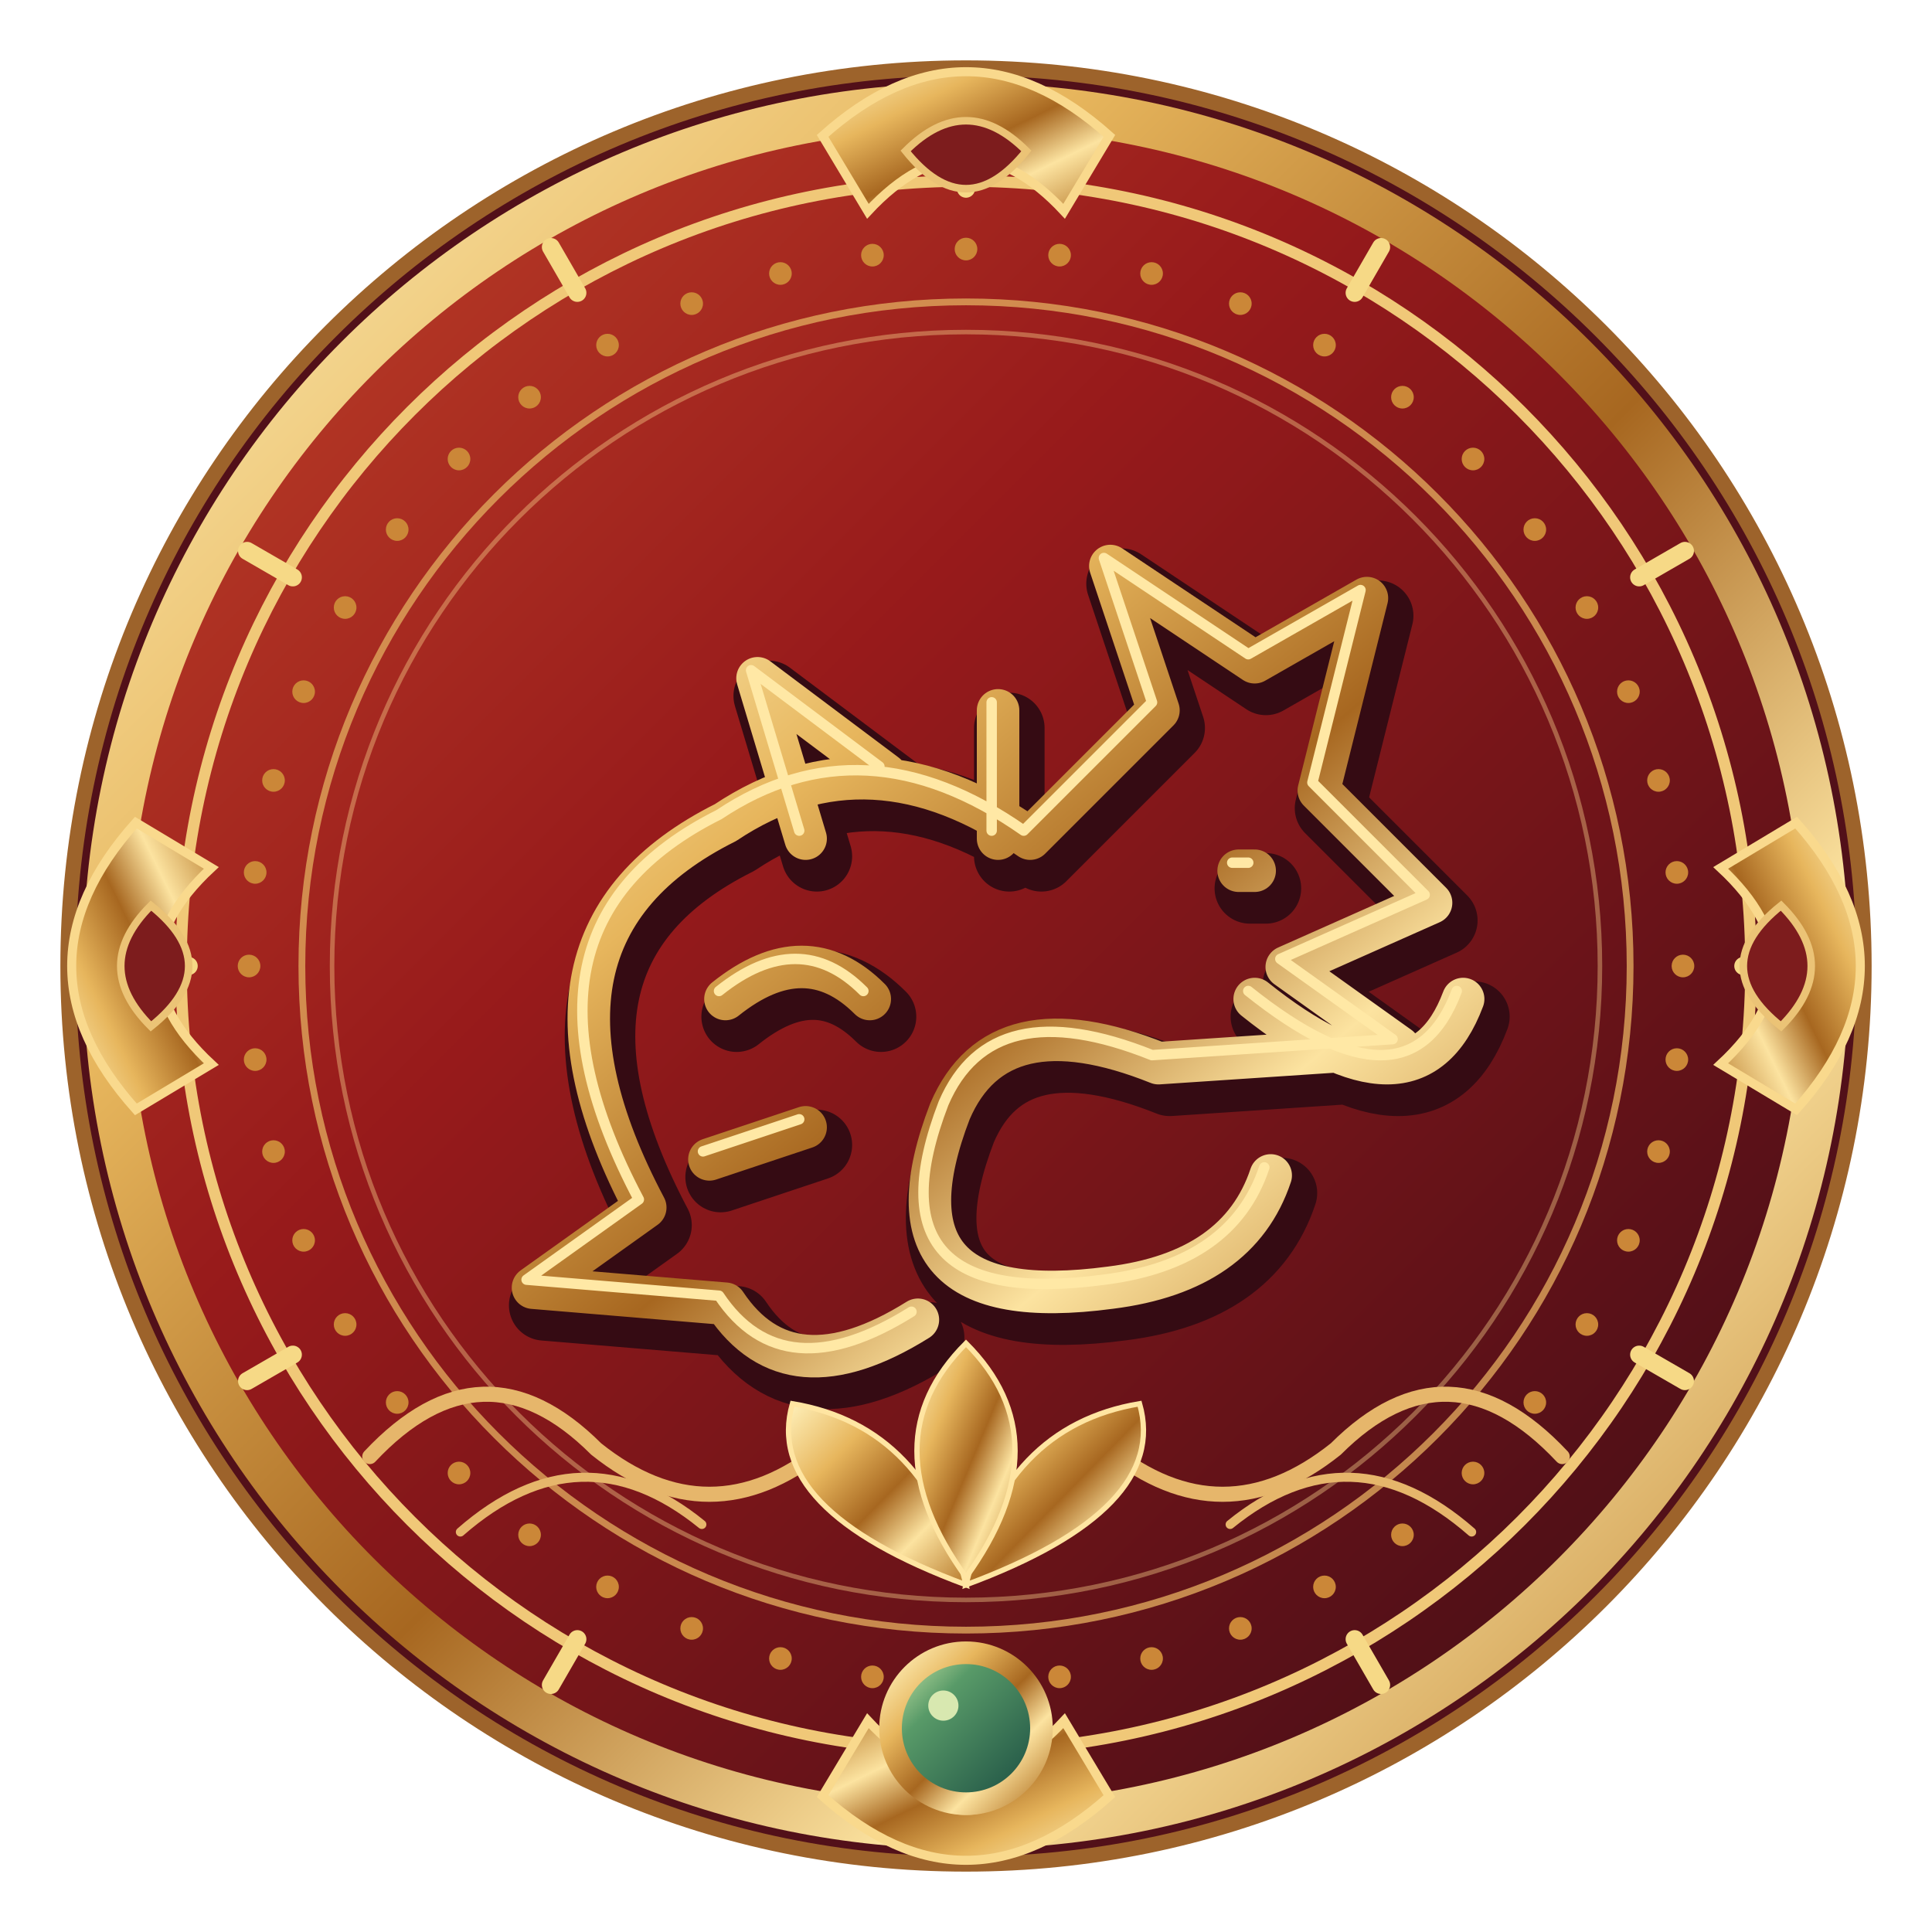
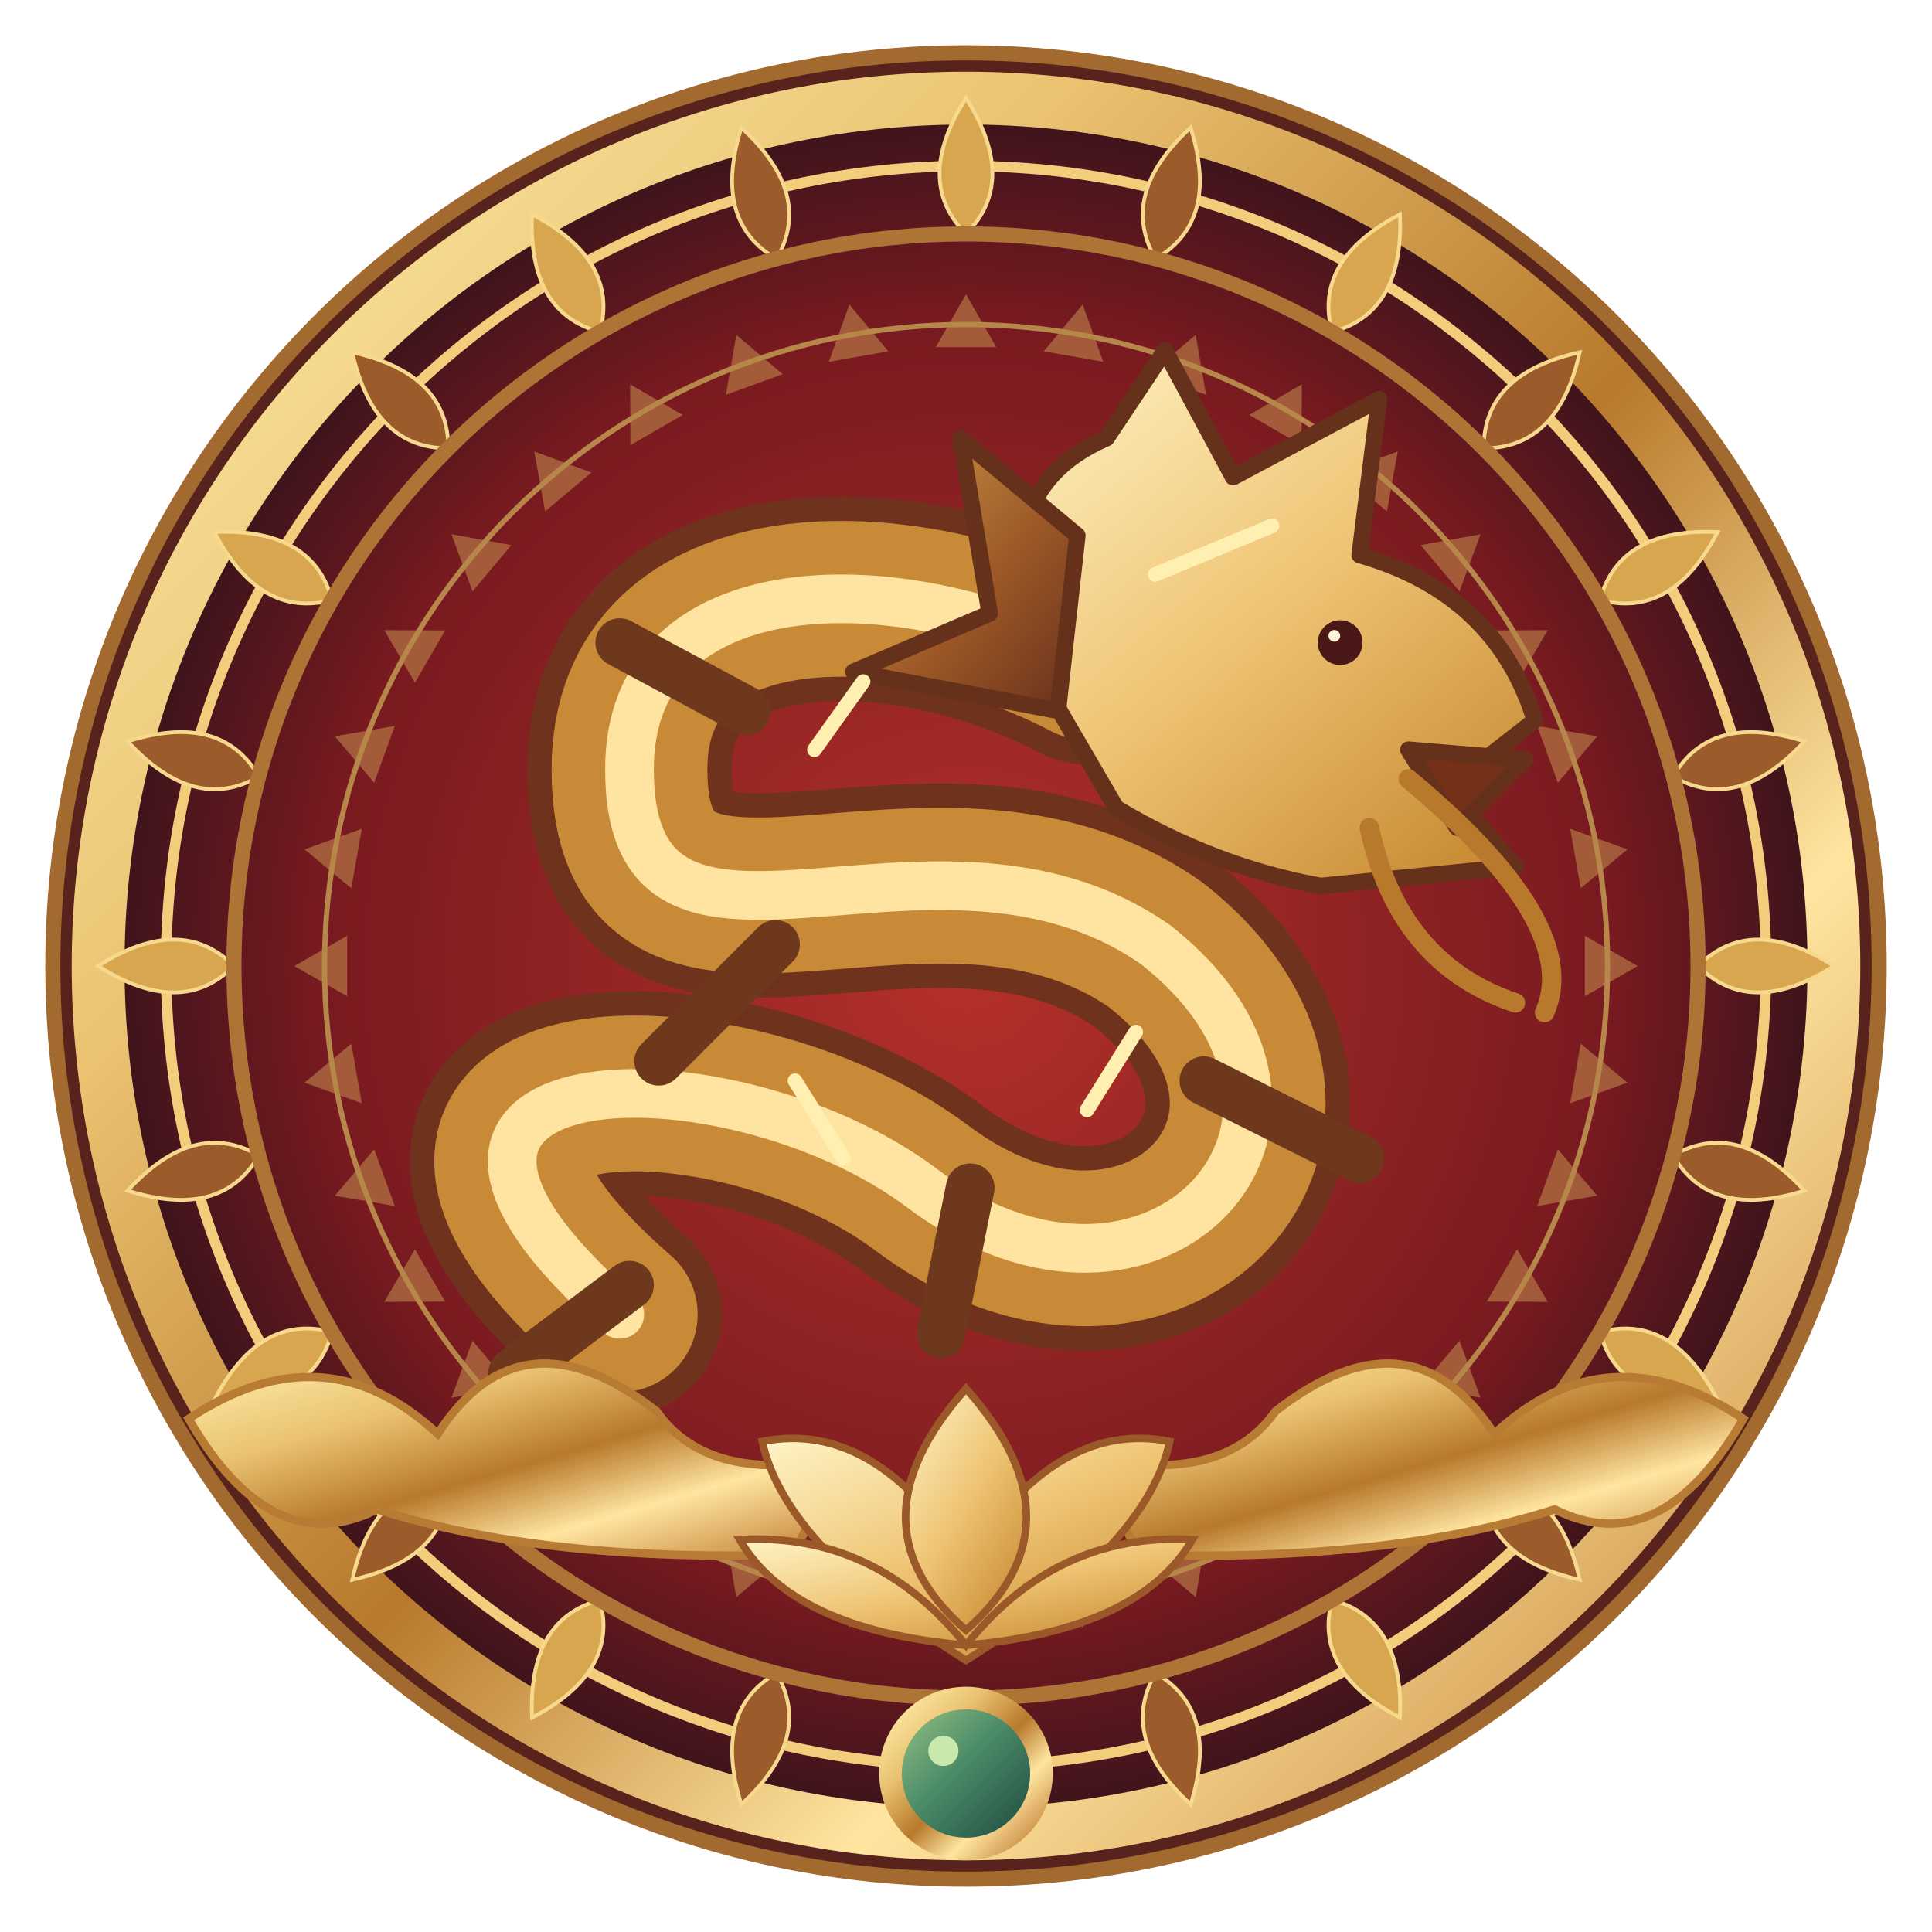
- <svg xmlns="http://www.w3.org/2000/svg" width="256" height="256" viewBox="0 0 256 256">
+ <svg xmlns="http://www.w3.org/2000/svg" viewBox="0 0 256 256" width="256" height="256">
  <defs>
-     <linearGradient id="red" x1="0" y1="0" x2="1" y2="1">
-       <stop offset="0" stop-color="#C3472A" />
-       <stop offset=".38" stop-color="#971A1B" />
-       <stop offset="1" stop-color="#390C16" />
+     <linearGradient id="gold" x1="0" y1="0" x2="1" y2="1">
+       <stop offset="0" stop-color="#FFF0AC" />
+       <stop offset=".28" stop-color="#EAC271" />
+       <stop offset=".52" stop-color="#B8792C" />
+       <stop offset=".72" stop-color="#FFE5A0" />
+       <stop offset="1" stop-color="#BD772C" />
    </linearGradient>
-     <linearGradient id="gold" x1="0" y1="0" x2="1" y2="1">
-       <stop offset="0" stop-color="#FFF1BB" />
-       <stop offset=".28" stop-color="#E7B65D" />
-       <stop offset=".53" stop-color="#A76720" />
-       <stop offset=".73" stop-color="#FCE3A0" />
-       <stop offset="1" stop-color="#B77A2B" />
+     <linearGradient id="light" x1="0" y1="0" x2=".8" y2="1">
+       <stop offset="0" stop-color="#FFF4C7" />
+       <stop offset=".52" stop-color="#EFC575" />
+       <stop offset="1" stop-color="#CA8D36" />
+     </linearGradient>
+     <linearGradient id="dark" x1="0" y1="0" x2="1" y2="1">
+       <stop offset="0" stop-color="#D3A04B" />
+       <stop offset=".58" stop-color="#9B5726" />
+       <stop offset="1" stop-color="#67301D" />
    </linearGradient>
    <linearGradient id="jade" x1="0" y1="0" x2="1" y2="1">
-       <stop offset="0" stop-color="#D9F0AE" />
-       <stop offset=".32" stop-color="#589A68" />
-       <stop offset="1" stop-color="#17483F" />
+       <stop offset="0" stop-color="#A4C987" />
+       <stop offset=".45" stop-color="#4B8C68" />
+       <stop offset="1" stop-color="#173F39" />
    </linearGradient>
+     <radialGradient id="lacquer">
+       <stop offset="0" stop-color="#B53129" />
+       <stop offset=".74" stop-color="#781A20" />
+       <stop offset="1" stop-color="#37131B" />
+     </radialGradient>
  </defs>
-   <circle cx="128" cy="128" r="119" fill="#521019" stroke="#9D632B" stroke-width="2" />
-   <circle cx="128" cy="128" r="114" fill="url(#red)" stroke="url(#gold)" stroke-width="6" />
-   <circle cx="128" cy="128" r="104" fill="none" stroke="#F0C878" stroke-width="1.5" />
-   <path d="M231.00 128.00 L238.00 128.00" stroke="#F6D986" stroke-width="2.4" stroke-linecap="round" />
-   <path d="M217.20 179.50 L223.26 183.00" stroke="#F6D986" stroke-width="2.4" stroke-linecap="round" />
-   <path d="M179.50 217.20 L183.00 223.26" stroke="#F6D986" stroke-width="2.4" stroke-linecap="round" />
-   <path d="M128.00 231.00 L128.00 238.00" stroke="#F6D986" stroke-width="2.4" stroke-linecap="round" />
-   <path d="M76.50 217.20 L73.00 223.26" stroke="#F6D986" stroke-width="2.4" stroke-linecap="round" />
-   <path d="M38.80 179.50 L32.74 183.00" stroke="#F6D986" stroke-width="2.4" stroke-linecap="round" />
-   <path d="M25.00 128.00 L18.00 128.00" stroke="#F6D986" stroke-width="2.4" stroke-linecap="round" />
-   <path d="M38.80 76.50 L32.74 73.00" stroke="#F6D986" stroke-width="2.4" stroke-linecap="round" />
-   <path d="M76.50 38.80 L73.00 32.74" stroke="#F6D986" stroke-width="2.4" stroke-linecap="round" />
-   <path d="M128.00 25.00 L128.00 18.00" stroke="#F6D986" stroke-width="2.4" stroke-linecap="round" />
-   <path d="M179.50 38.80 L183.00 32.74" stroke="#F6D986" stroke-width="2.4" stroke-linecap="round" />
-   <path d="M217.20 76.50 L223.26 73.00" stroke="#F6D986" stroke-width="2.4" stroke-linecap="round" />
-   <circle cx="223.00" cy="128.00" r="1.5" fill="#CB8738" />
-   <circle cx="222.19" cy="140.40" r="1.5" fill="#CB8738" />
-   <circle cx="219.76" cy="152.59" r="1.5" fill="#CB8738" />
-   <circle cx="215.77" cy="164.35" r="1.5" fill="#CB8738" />
-   <circle cx="210.27" cy="175.50" r="1.5" fill="#CB8738" />
-   <circle cx="203.37" cy="185.83" r="1.5" fill="#CB8738" />
-   <circle cx="195.18" cy="195.18" r="1.5" fill="#CB8738" />
-   <circle cx="185.83" cy="203.37" r="1.5" fill="#CB8738" />
-   <circle cx="175.50" cy="210.27" r="1.5" fill="#CB8738" />
-   <circle cx="164.35" cy="215.77" r="1.5" fill="#CB8738" />
-   <circle cx="152.59" cy="219.76" r="1.5" fill="#CB8738" />
-   <circle cx="140.40" cy="222.19" r="1.5" fill="#CB8738" />
-   <circle cx="128.00" cy="223.00" r="1.5" fill="#CB8738" />
-   <circle cx="115.60" cy="222.19" r="1.5" fill="#CB8738" />
-   <circle cx="103.41" cy="219.76" r="1.5" fill="#CB8738" />
-   <circle cx="91.65" cy="215.77" r="1.5" fill="#CB8738" />
-   <circle cx="80.50" cy="210.27" r="1.5" fill="#CB8738" />
-   <circle cx="70.17" cy="203.37" r="1.5" fill="#CB8738" />
-   <circle cx="60.82" cy="195.18" r="1.5" fill="#CB8738" />
-   <circle cx="52.63" cy="185.83" r="1.5" fill="#CB8738" />
-   <circle cx="45.73" cy="175.50" r="1.5" fill="#CB8738" />
-   <circle cx="40.23" cy="164.35" r="1.5" fill="#CB8738" />
-   <circle cx="36.24" cy="152.59" r="1.5" fill="#CB8738" />
-   <circle cx="33.81" cy="140.40" r="1.5" fill="#CB8738" />
-   <circle cx="33.00" cy="128.00" r="1.5" fill="#CB8738" />
-   <circle cx="33.81" cy="115.60" r="1.5" fill="#CB8738" />
-   <circle cx="36.24" cy="103.41" r="1.5" fill="#CB8738" />
-   <circle cx="40.23" cy="91.65" r="1.5" fill="#CB8738" />
-   <circle cx="45.73" cy="80.50" r="1.5" fill="#CB8738" />
-   <circle cx="52.63" cy="70.17" r="1.5" fill="#CB8738" />
-   <circle cx="60.82" cy="60.82" r="1.5" fill="#CB8738" />
-   <circle cx="70.17" cy="52.63" r="1.5" fill="#CB8738" />
-   <circle cx="80.50" cy="45.73" r="1.5" fill="#CB8738" />
-   <circle cx="91.65" cy="40.23" r="1.5" fill="#CB8738" />
-   <circle cx="103.41" cy="36.24" r="1.5" fill="#CB8738" />
-   <circle cx="115.60" cy="33.81" r="1.5" fill="#CB8738" />
-   <circle cx="128.00" cy="33.00" r="1.5" fill="#CB8738" />
-   <circle cx="140.40" cy="33.81" r="1.5" fill="#CB8738" />
-   <circle cx="152.59" cy="36.24" r="1.5" fill="#CB8738" />
-   <circle cx="164.35" cy="40.23" r="1.5" fill="#CB8738" />
-   <circle cx="175.50" cy="45.73" r="1.5" fill="#CB8738" />
-   <circle cx="185.83" cy="52.63" r="1.5" fill="#CB8738" />
-   <circle cx="195.18" cy="60.82" r="1.5" fill="#CB8738" />
-   <circle cx="203.37" cy="70.17" r="1.5" fill="#CB8738" />
-   <circle cx="210.27" cy="80.50" r="1.5" fill="#CB8738" />
-   <circle cx="215.77" cy="91.65" r="1.5" fill="#CB8738" />
-   <circle cx="219.76" cy="103.41" r="1.5" fill="#CB8738" />
-   <circle cx="222.19" cy="115.60" r="1.5" fill="#CB8738" />
-   <g transform="rotate(0 128 128)">
-     <path d="M109 18 Q128 1 147 18 L141 28 Q128 14 115 28 Z" fill="url(#gold)" stroke="#F9D98D" stroke-width="1.2" />
-     <path d="M120 20 Q128 12 136 20 Q128 30 120 20Z" fill="#7D1C1D" stroke="#EBC376" stroke-width="1" />
+   <circle cx="128" cy="128" r="121" fill="#58231C" stroke="#A36A30" stroke-width="2" />
+   <circle cx="128" cy="128" r="115" fill="url(#lacquer)" stroke="url(#gold)" stroke-width="7" />
+   <circle cx="128" cy="128" r="106" fill="none" stroke="#F2CD7B" stroke-width="1.4" />
+   <path transform="rotate(0 128 128)" d="M128 13Q121 24 128 31Q135 24 128 13Z" fill="#D8A64E" stroke="#F7D98E" stroke-width=".5" />
+   <path transform="rotate(15 128 128)" d="M128 13Q121 24 128 31Q135 24 128 13Z" fill="#9B5B2A" stroke="#F7D98E" stroke-width=".5" />
+   <path transform="rotate(30 128 128)" d="M128 13Q121 24 128 31Q135 24 128 13Z" fill="#D8A64E" stroke="#F7D98E" stroke-width=".5" />
+   <path transform="rotate(45 128 128)" d="M128 13Q121 24 128 31Q135 24 128 13Z" fill="#9B5B2A" stroke="#F7D98E" stroke-width=".5" />
+   <path transform="rotate(60 128 128)" d="M128 13Q121 24 128 31Q135 24 128 13Z" fill="#D8A64E" stroke="#F7D98E" stroke-width=".5" />
+   <path transform="rotate(75 128 128)" d="M128 13Q121 24 128 31Q135 24 128 13Z" fill="#9B5B2A" stroke="#F7D98E" stroke-width=".5" />
+   <path transform="rotate(90 128 128)" d="M128 13Q121 24 128 31Q135 24 128 13Z" fill="#D8A64E" stroke="#F7D98E" stroke-width=".5" />
+   <path transform="rotate(105 128 128)" d="M128 13Q121 24 128 31Q135 24 128 13Z" fill="#9B5B2A" stroke="#F7D98E" stroke-width=".5" />
+   <path transform="rotate(120 128 128)" d="M128 13Q121 24 128 31Q135 24 128 13Z" fill="#D8A64E" stroke="#F7D98E" stroke-width=".5" />
+   <path transform="rotate(135 128 128)" d="M128 13Q121 24 128 31Q135 24 128 13Z" fill="#9B5B2A" stroke="#F7D98E" stroke-width=".5" />
+   <path transform="rotate(150 128 128)" d="M128 13Q121 24 128 31Q135 24 128 13Z" fill="#D8A64E" stroke="#F7D98E" stroke-width=".5" />
+   <path transform="rotate(165 128 128)" d="M128 13Q121 24 128 31Q135 24 128 13Z" fill="#9B5B2A" stroke="#F7D98E" stroke-width=".5" />
+   <path transform="rotate(180 128 128)" d="M128 13Q121 24 128 31Q135 24 128 13Z" fill="#D8A64E" stroke="#F7D98E" stroke-width=".5" />
+   <path transform="rotate(195 128 128)" d="M128 13Q121 24 128 31Q135 24 128 13Z" fill="#9B5B2A" stroke="#F7D98E" stroke-width=".5" />
+   <path transform="rotate(210 128 128)" d="M128 13Q121 24 128 31Q135 24 128 13Z" fill="#D8A64E" stroke="#F7D98E" stroke-width=".5" />
+   <path transform="rotate(225 128 128)" d="M128 13Q121 24 128 31Q135 24 128 13Z" fill="#9B5B2A" stroke="#F7D98E" stroke-width=".5" />
+   <path transform="rotate(240 128 128)" d="M128 13Q121 24 128 31Q135 24 128 13Z" fill="#D8A64E" stroke="#F7D98E" stroke-width=".5" />
+   <path transform="rotate(255 128 128)" d="M128 13Q121 24 128 31Q135 24 128 13Z" fill="#9B5B2A" stroke="#F7D98E" stroke-width=".5" />
+   <path transform="rotate(270 128 128)" d="M128 13Q121 24 128 31Q135 24 128 13Z" fill="#D8A64E" stroke="#F7D98E" stroke-width=".5" />
+   <path transform="rotate(285 128 128)" d="M128 13Q121 24 128 31Q135 24 128 13Z" fill="#9B5B2A" stroke="#F7D98E" stroke-width=".5" />
+   <path transform="rotate(300 128 128)" d="M128 13Q121 24 128 31Q135 24 128 13Z" fill="#D8A64E" stroke="#F7D98E" stroke-width=".5" />
+   <path transform="rotate(315 128 128)" d="M128 13Q121 24 128 31Q135 24 128 13Z" fill="#9B5B2A" stroke="#F7D98E" stroke-width=".5" />
+   <path transform="rotate(330 128 128)" d="M128 13Q121 24 128 31Q135 24 128 13Z" fill="#D8A64E" stroke="#F7D98E" stroke-width=".5" />
+   <path transform="rotate(345 128 128)" d="M128 13Q121 24 128 31Q135 24 128 13Z" fill="#9B5B2A" stroke="#F7D98E" stroke-width=".5" />
+   <circle cx="128" cy="128" r="97" fill="none" stroke="#AD7435" stroke-width="2" />
+   <path transform="rotate(0 128 128)" d="M128 39l-4 7h8Z" fill="#D1A055" opacity=".48" />
+   <path transform="rotate(10 128 128)" d="M128 39l-4 7h8Z" fill="#D1A055" opacity=".48" />
+   <path transform="rotate(20 128 128)" d="M128 39l-4 7h8Z" fill="#D1A055" opacity=".48" />
+   <path transform="rotate(30 128 128)" d="M128 39l-4 7h8Z" fill="#D1A055" opacity=".48" />
+   <path transform="rotate(40 128 128)" d="M128 39l-4 7h8Z" fill="#D1A055" opacity=".48" />
+   <path transform="rotate(50 128 128)" d="M128 39l-4 7h8Z" fill="#D1A055" opacity=".48" />
+   <path transform="rotate(60 128 128)" d="M128 39l-4 7h8Z" fill="#D1A055" opacity=".48" />
+   <path transform="rotate(70 128 128)" d="M128 39l-4 7h8Z" fill="#D1A055" opacity=".48" />
+   <path transform="rotate(80 128 128)" d="M128 39l-4 7h8Z" fill="#D1A055" opacity=".48" />
+   <path transform="rotate(90 128 128)" d="M128 39l-4 7h8Z" fill="#D1A055" opacity=".48" />
+   <path transform="rotate(100 128 128)" d="M128 39l-4 7h8Z" fill="#D1A055" opacity=".48" />
+   <path transform="rotate(110 128 128)" d="M128 39l-4 7h8Z" fill="#D1A055" opacity=".48" />
+   <path transform="rotate(120 128 128)" d="M128 39l-4 7h8Z" fill="#D1A055" opacity=".48" />
+   <path transform="rotate(130 128 128)" d="M128 39l-4 7h8Z" fill="#D1A055" opacity=".48" />
+   <path transform="rotate(140 128 128)" d="M128 39l-4 7h8Z" fill="#D1A055" opacity=".48" />
+   <path transform="rotate(150 128 128)" d="M128 39l-4 7h8Z" fill="#D1A055" opacity=".48" />
+   <path transform="rotate(160 128 128)" d="M128 39l-4 7h8Z" fill="#D1A055" opacity=".48" />
+   <path transform="rotate(170 128 128)" d="M128 39l-4 7h8Z" fill="#D1A055" opacity=".48" />
+   <path transform="rotate(180 128 128)" d="M128 39l-4 7h8Z" fill="#D1A055" opacity=".48" />
+   <path transform="rotate(190 128 128)" d="M128 39l-4 7h8Z" fill="#D1A055" opacity=".48" />
+   <path transform="rotate(200 128 128)" d="M128 39l-4 7h8Z" fill="#D1A055" opacity=".48" />
+   <path transform="rotate(210 128 128)" d="M128 39l-4 7h8Z" fill="#D1A055" opacity=".48" />
+   <path transform="rotate(220 128 128)" d="M128 39l-4 7h8Z" fill="#D1A055" opacity=".48" />
+   <path transform="rotate(230 128 128)" d="M128 39l-4 7h8Z" fill="#D1A055" opacity=".48" />
+   <path transform="rotate(240 128 128)" d="M128 39l-4 7h8Z" fill="#D1A055" opacity=".48" />
+   <path transform="rotate(250 128 128)" d="M128 39l-4 7h8Z" fill="#D1A055" opacity=".48" />
+   <path transform="rotate(260 128 128)" d="M128 39l-4 7h8Z" fill="#D1A055" opacity=".48" />
+   <path transform="rotate(270 128 128)" d="M128 39l-4 7h8Z" fill="#D1A055" opacity=".48" />
+   <path transform="rotate(280 128 128)" d="M128 39l-4 7h8Z" fill="#D1A055" opacity=".48" />
+   <path transform="rotate(290 128 128)" d="M128 39l-4 7h8Z" fill="#D1A055" opacity=".48" />
+   <path transform="rotate(300 128 128)" d="M128 39l-4 7h8Z" fill="#D1A055" opacity=".48" />
+   <path transform="rotate(310 128 128)" d="M128 39l-4 7h8Z" fill="#D1A055" opacity=".48" />
+   <path transform="rotate(320 128 128)" d="M128 39l-4 7h8Z" fill="#D1A055" opacity=".48" />
+   <path transform="rotate(330 128 128)" d="M128 39l-4 7h8Z" fill="#D1A055" opacity=".48" />
+   <path transform="rotate(340 128 128)" d="M128 39l-4 7h8Z" fill="#D1A055" opacity=".48" />
+   <path transform="rotate(350 128 128)" d="M128 39l-4 7h8Z" fill="#D1A055" opacity=".48" />
+   <circle cx="128" cy="128" r="85" fill="none" stroke="#B78649" stroke-width=".7" />
+   <g transform="translate(46 40) scale(1.29)">
+     <path d="M28 104 C-3 77 39 76 59 91 C83 109 106 84 83 66 C60 50 29 74 29 48 C29 27 57 27 76 37" fill="none" stroke="#6F331D" stroke-width="21" stroke-linecap="round" stroke-linejoin="round" />
+     <path d="M28 104 C-3 77 39 76 59 91 C83 109 106 84 83 66 C60 50 29 74 29 48 C29 27 57 27 76 37" fill="none" stroke="#C98A38" stroke-width="16" stroke-linecap="round" stroke-linejoin="round" />
+     <path d="M28 104 C-3 77 39 76 59 91 C83 109 106 84 83 66 C60 50 29 74 29 48 C29 27 57 27 76 37" fill="none" stroke="#FFE3A0" stroke-width="5" stroke-linecap="round" stroke-linejoin="round" />
+     <path d="M72 40 Q64 20 78 14 L84 5 91 18 106 10 104 26 Q118 30 122 43 L113 50 120 58 100 60 Q89 58 79 52Z" fill="url(#light)" stroke="#66311B" stroke-width="1.7" stroke-linecap="round" stroke-linejoin="round" />
+     <path d="M75 24l-12-10 3 18-14 6 21 4Z" fill="url(#dark)" stroke="#66311B" stroke-width="1.7" stroke-linecap="round" stroke-linejoin="round" />
+     <circle cx="102" cy="35" r="2.3" fill="#4A1816" stroke="none" />
+     <circle cx="101.4" cy="34.3" r="0.6" fill="#FFF5D8" stroke="none" />
+     <path d="M109 46l12 1-7 7Z" fill="#743018" stroke="#66311B" stroke-width="1.7" stroke-linecap="round" stroke-linejoin="round" />
+     <path d="M109 49q18 15 14 24 M105 54q3 14 15 18" fill="none" stroke="#B8792D" stroke-width="2" stroke-linecap="round" stroke-linejoin="round" />
+     <path d="M41 42l-13-7 M44 66l-12 12 M64 91l-3 15 M88 80l16 8 M29 101l-12 9" fill="none" stroke="#6E381D" stroke-width="5" stroke-linecap="round" stroke-linejoin="round" />
+     <path d="M83 28l12-5 M53 39l-5 7 M46 80l5 8 M76 83l5-8" fill="none" stroke="#FFF0B1" stroke-width="1.5" stroke-linecap="round" stroke-linejoin="round" />
  </g>
-   <g transform="rotate(90 128 128)">
-     <path d="M109 18 Q128 1 147 18 L141 28 Q128 14 115 28 Z" fill="url(#gold)" stroke="#F9D98D" stroke-width="1.2" />
-     <path d="M120 20 Q128 12 136 20 Q128 30 120 20Z" fill="#7D1C1D" stroke="#EBC376" stroke-width="1" />
+   <g fill="url(#gold)" stroke="#B87B34" stroke-width="1.1">
+     <path d="M25 188Q43 176 58 190Q69 173 87 187Q94 197 112 193L105 206Q72 207 50 200Q36 207 25 188Z" />
+     <path d="M231 188Q213 176 198 190Q187 173 169 187Q162 197 144 193L151 206Q184 207 206 200Q220 207 231 188Z" />
  </g>
-   <g transform="rotate(180 128 128)">
-     <path d="M109 18 Q128 1 147 18 L141 28 Q128 14 115 28 Z" fill="url(#gold)" stroke="#F9D98D" stroke-width="1.2" />
-     <path d="M120 20 Q128 12 136 20 Q128 30 120 20Z" fill="#7D1C1D" stroke="#EBC376" stroke-width="1" />
+   <g fill="url(#light)" stroke="#9B5828" stroke-width="1">
+     <path d="M128 220Q104 205 101 191Q116 188 128 207Q140 188 155 191Q152 205 128 220Z" />
+     <path d="M128 216Q112 202 128 184Q144 202 128 216Z" />
+     <path d="M128 218Q105 216 98 204Q116 203 128 218Q140 203 158 204Q151 216 128 218Z" />
  </g>
-   <g transform="rotate(270 128 128)">
-     <path d="M109 18 Q128 1 147 18 L141 28 Q128 14 115 28 Z" fill="url(#gold)" stroke="#F9D98D" stroke-width="1.2" />
-     <path d="M120 20 Q128 12 136 20 Q128 30 120 20Z" fill="#7D1C1D" stroke="#EBC376" stroke-width="1" />
-   </g>
-   <circle cx="128" cy="128" r="88" fill="none" stroke="#DFA65B" stroke-width=".9" opacity=".8" />
-   <circle cx="128" cy="128" r="84" fill="none" stroke="#F9D58C" stroke-width=".6" opacity=".4" />
-   <g transform="translate(60 58) scale(2.125)" fill="none" stroke-linecap="round" stroke-linejoin="round">
-     <path d="M 12 48 Q 3 31 17 24 Q 26 18 36 25 L 44 17 L 41 8 L 50 14 L 57 10 L 54 22 L 61 29 L 52 33 L 59 38 L 44 39 Q 34 35 31 42 Q 26 55 41 53 Q 49 52 51 46 M 12 48 L 5 53 L 17 54 Q 21 60 29 55 M 22 25 L 19 15 L 27 21 M 34 25 L 34 17 M 49 27 L 50 27 M 50 35 Q 60 43 63 35 M 17 35 Q 22 31 26 35 M 16 45 L 22 43" stroke="#350B13" stroke-width="4.4" transform="translate(0.7 1.1)" />
-     <path d="M 12 48 Q 3 31 17 24 Q 26 18 36 25 L 44 17 L 41 8 L 50 14 L 57 10 L 54 22 L 61 29 L 52 33 L 59 38 L 44 39 Q 34 35 31 42 Q 26 55 41 53 Q 49 52 51 46 M 12 48 L 5 53 L 17 54 Q 21 60 29 55 M 22 25 L 19 15 L 27 21 M 34 25 L 34 17 M 49 27 L 50 27 M 50 35 Q 60 43 63 35 M 17 35 Q 22 31 26 35 M 16 45 L 22 43" stroke="url(#gold)" stroke-width="2.65" />
-     <path d="M 12 48 Q 3 31 17 24 Q 26 18 36 25 L 44 17 L 41 8 L 50 14 L 57 10 L 54 22 L 61 29 L 52 33 L 59 38 L 44 39 Q 34 35 31 42 Q 26 55 41 53 Q 49 52 51 46 M 12 48 L 5 53 L 17 54 Q 21 60 29 55 M 22 25 L 19 15 L 27 21 M 34 25 L 34 17 M 49 27 L 50 27 M 50 35 Q 60 43 63 35 M 17 35 Q 22 31 26 35 M 16 45 L 22 43" stroke="#FFE8A5" stroke-width=".65" transform="translate(-0.4 -0.5)" />
-   </g>
-   <g fill="none" stroke="#E6B66B" stroke-linecap="round" stroke-linejoin="round">
-     <path d="M49 193 Q64 177 79 192 Q94 204 109 192 M147 192 Q162 204 177 192 Q192 177 207 193" stroke-width="2" />
-     <path d="M61 203 Q77 189 93 202 M163 202 Q179 189 195 203" stroke-width="1.2" />
-   </g>
-   <g fill="url(#gold)" stroke="#FFE5A2" stroke-width=".7">
-     <path d="M128 210 Q101 200 105 186 Q123 189 128 210Z" />
-     <path d="M128 210 Q155 200 151 186 Q133 189 128 210Z" />
-     <path d="M128 209 Q115 191 128 178 Q141 191 128 209Z" />
-   </g>
-   <circle cx="128" cy="229" r="10" fill="url(#jade)" stroke="url(#gold)" stroke-width="3" />
-   <circle cx="125" cy="226" r="2" fill="#D8E8B0" />
+   <circle cx="128" cy="235" r="10" fill="url(#jade)" stroke="url(#gold)" stroke-width="3" />
+   <circle cx="125" cy="232" r="2" fill="#C8E8AC" />
</svg>
